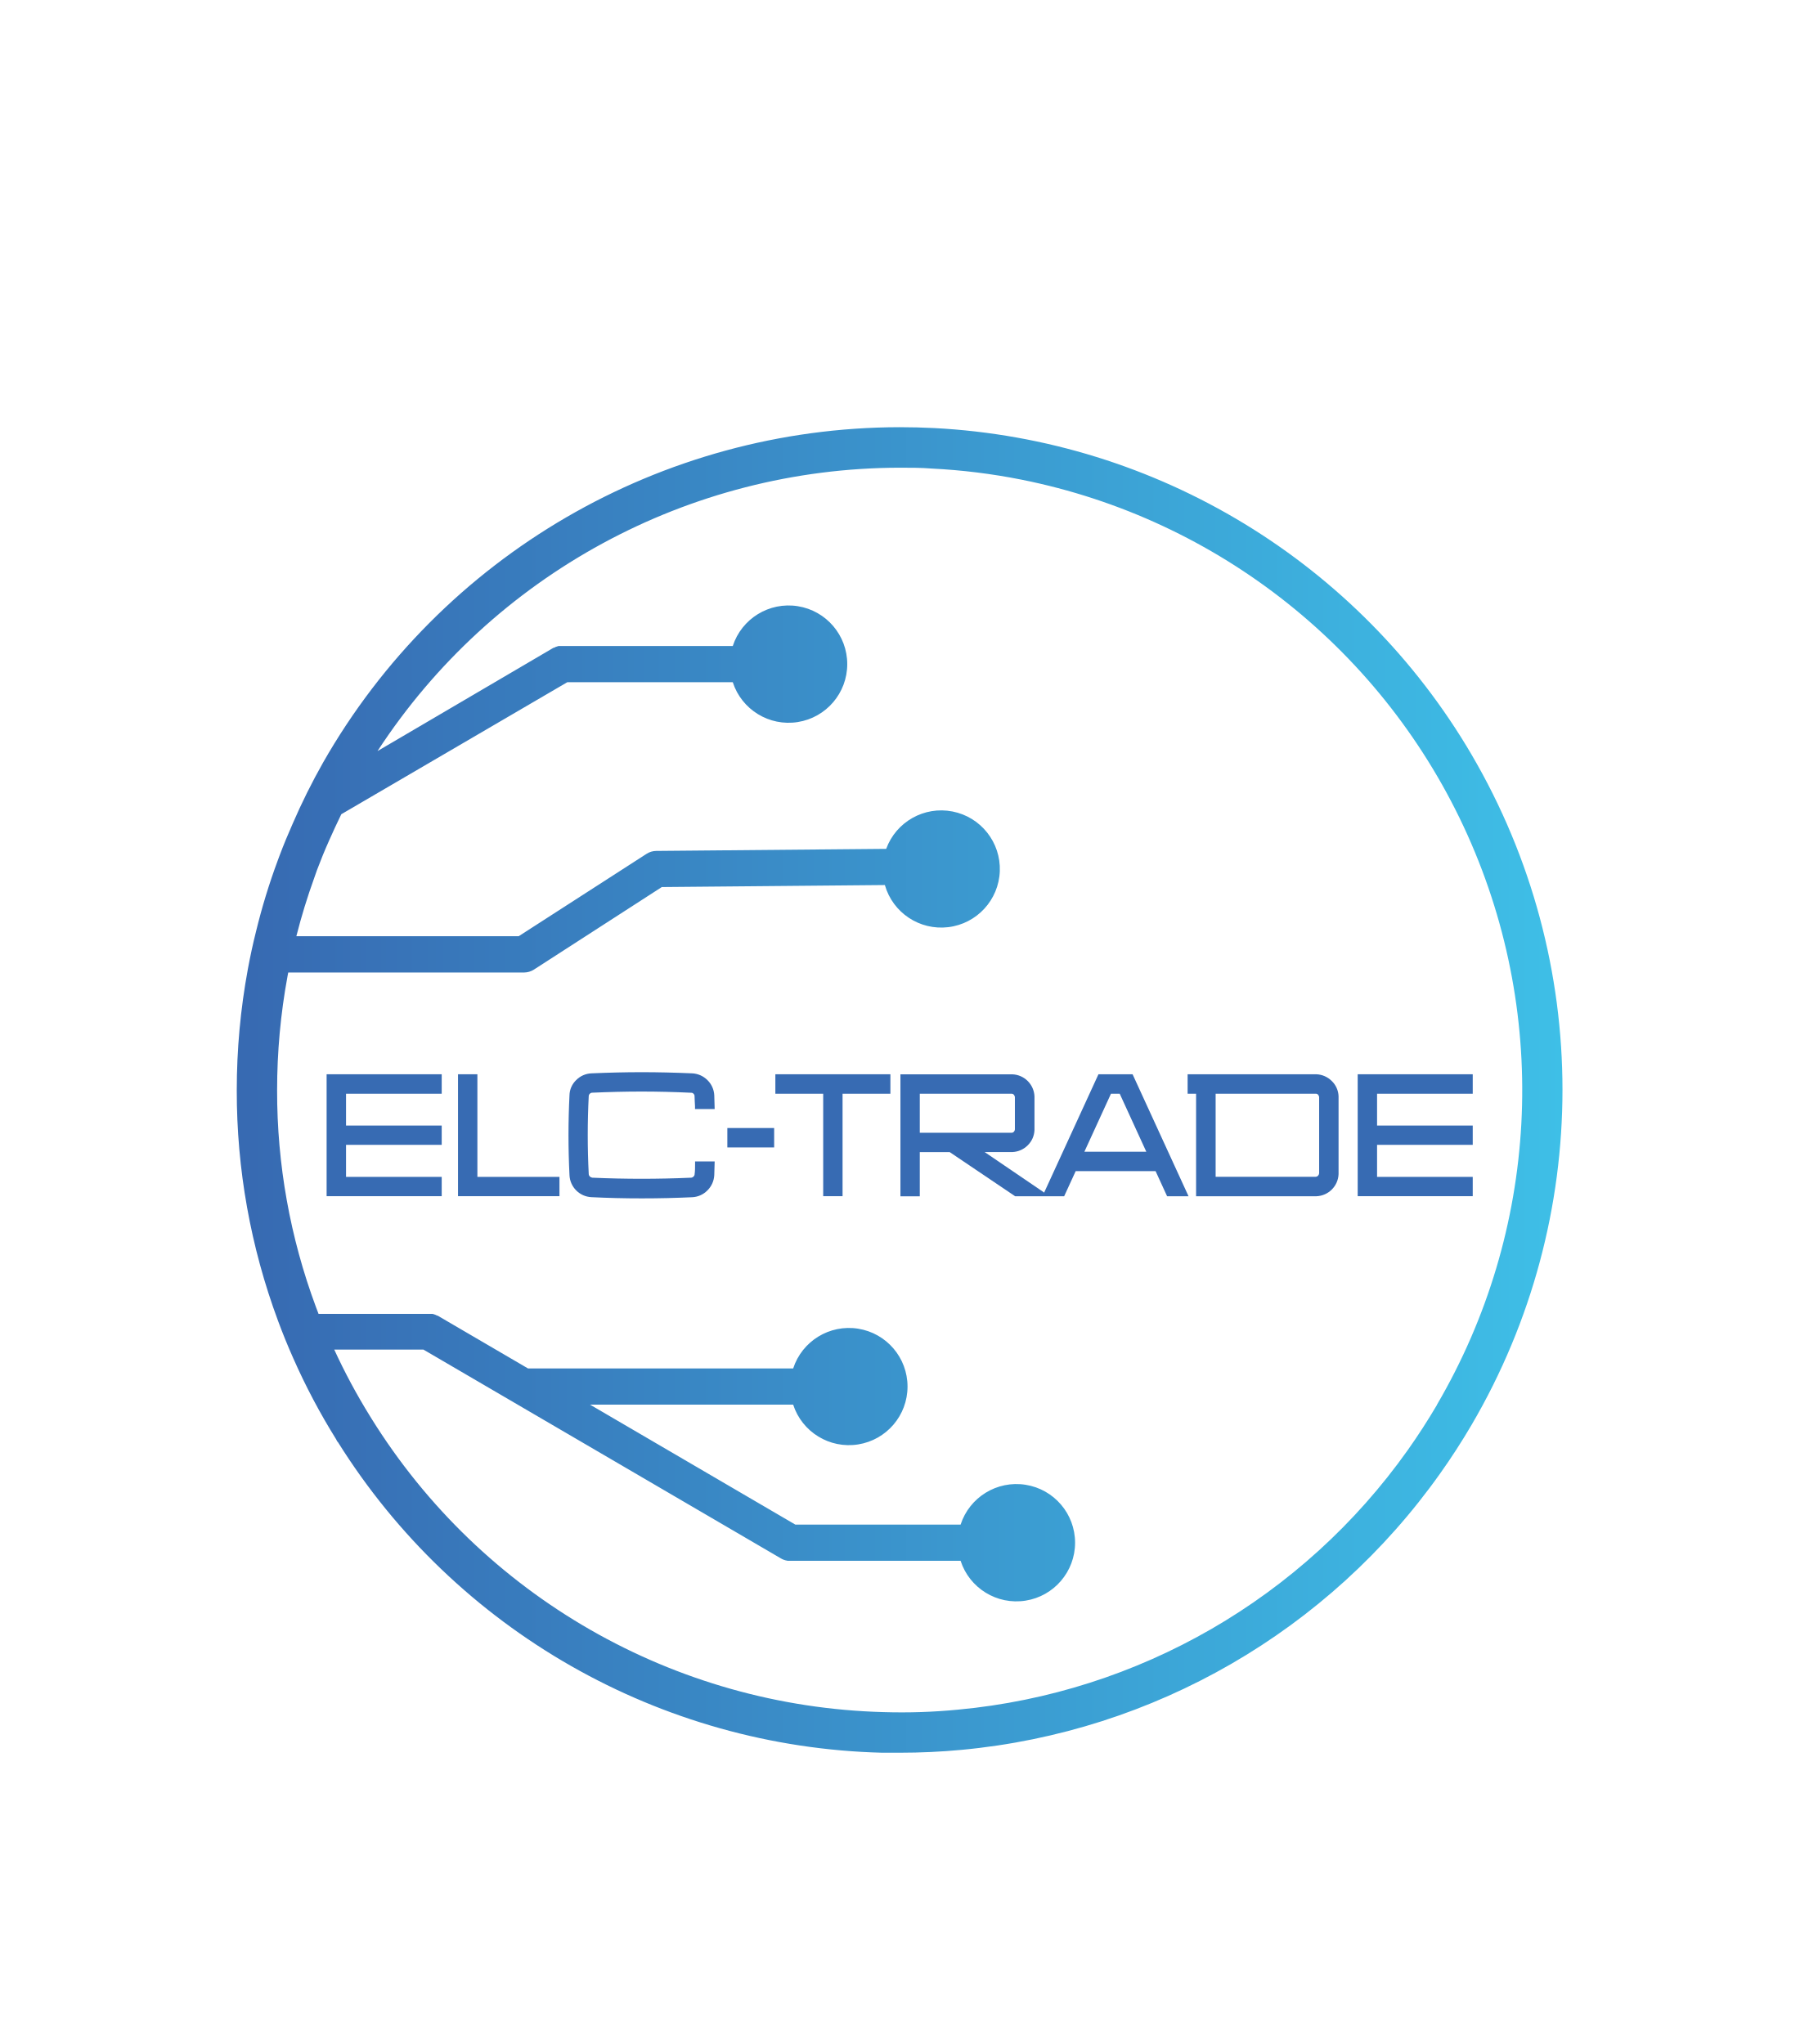
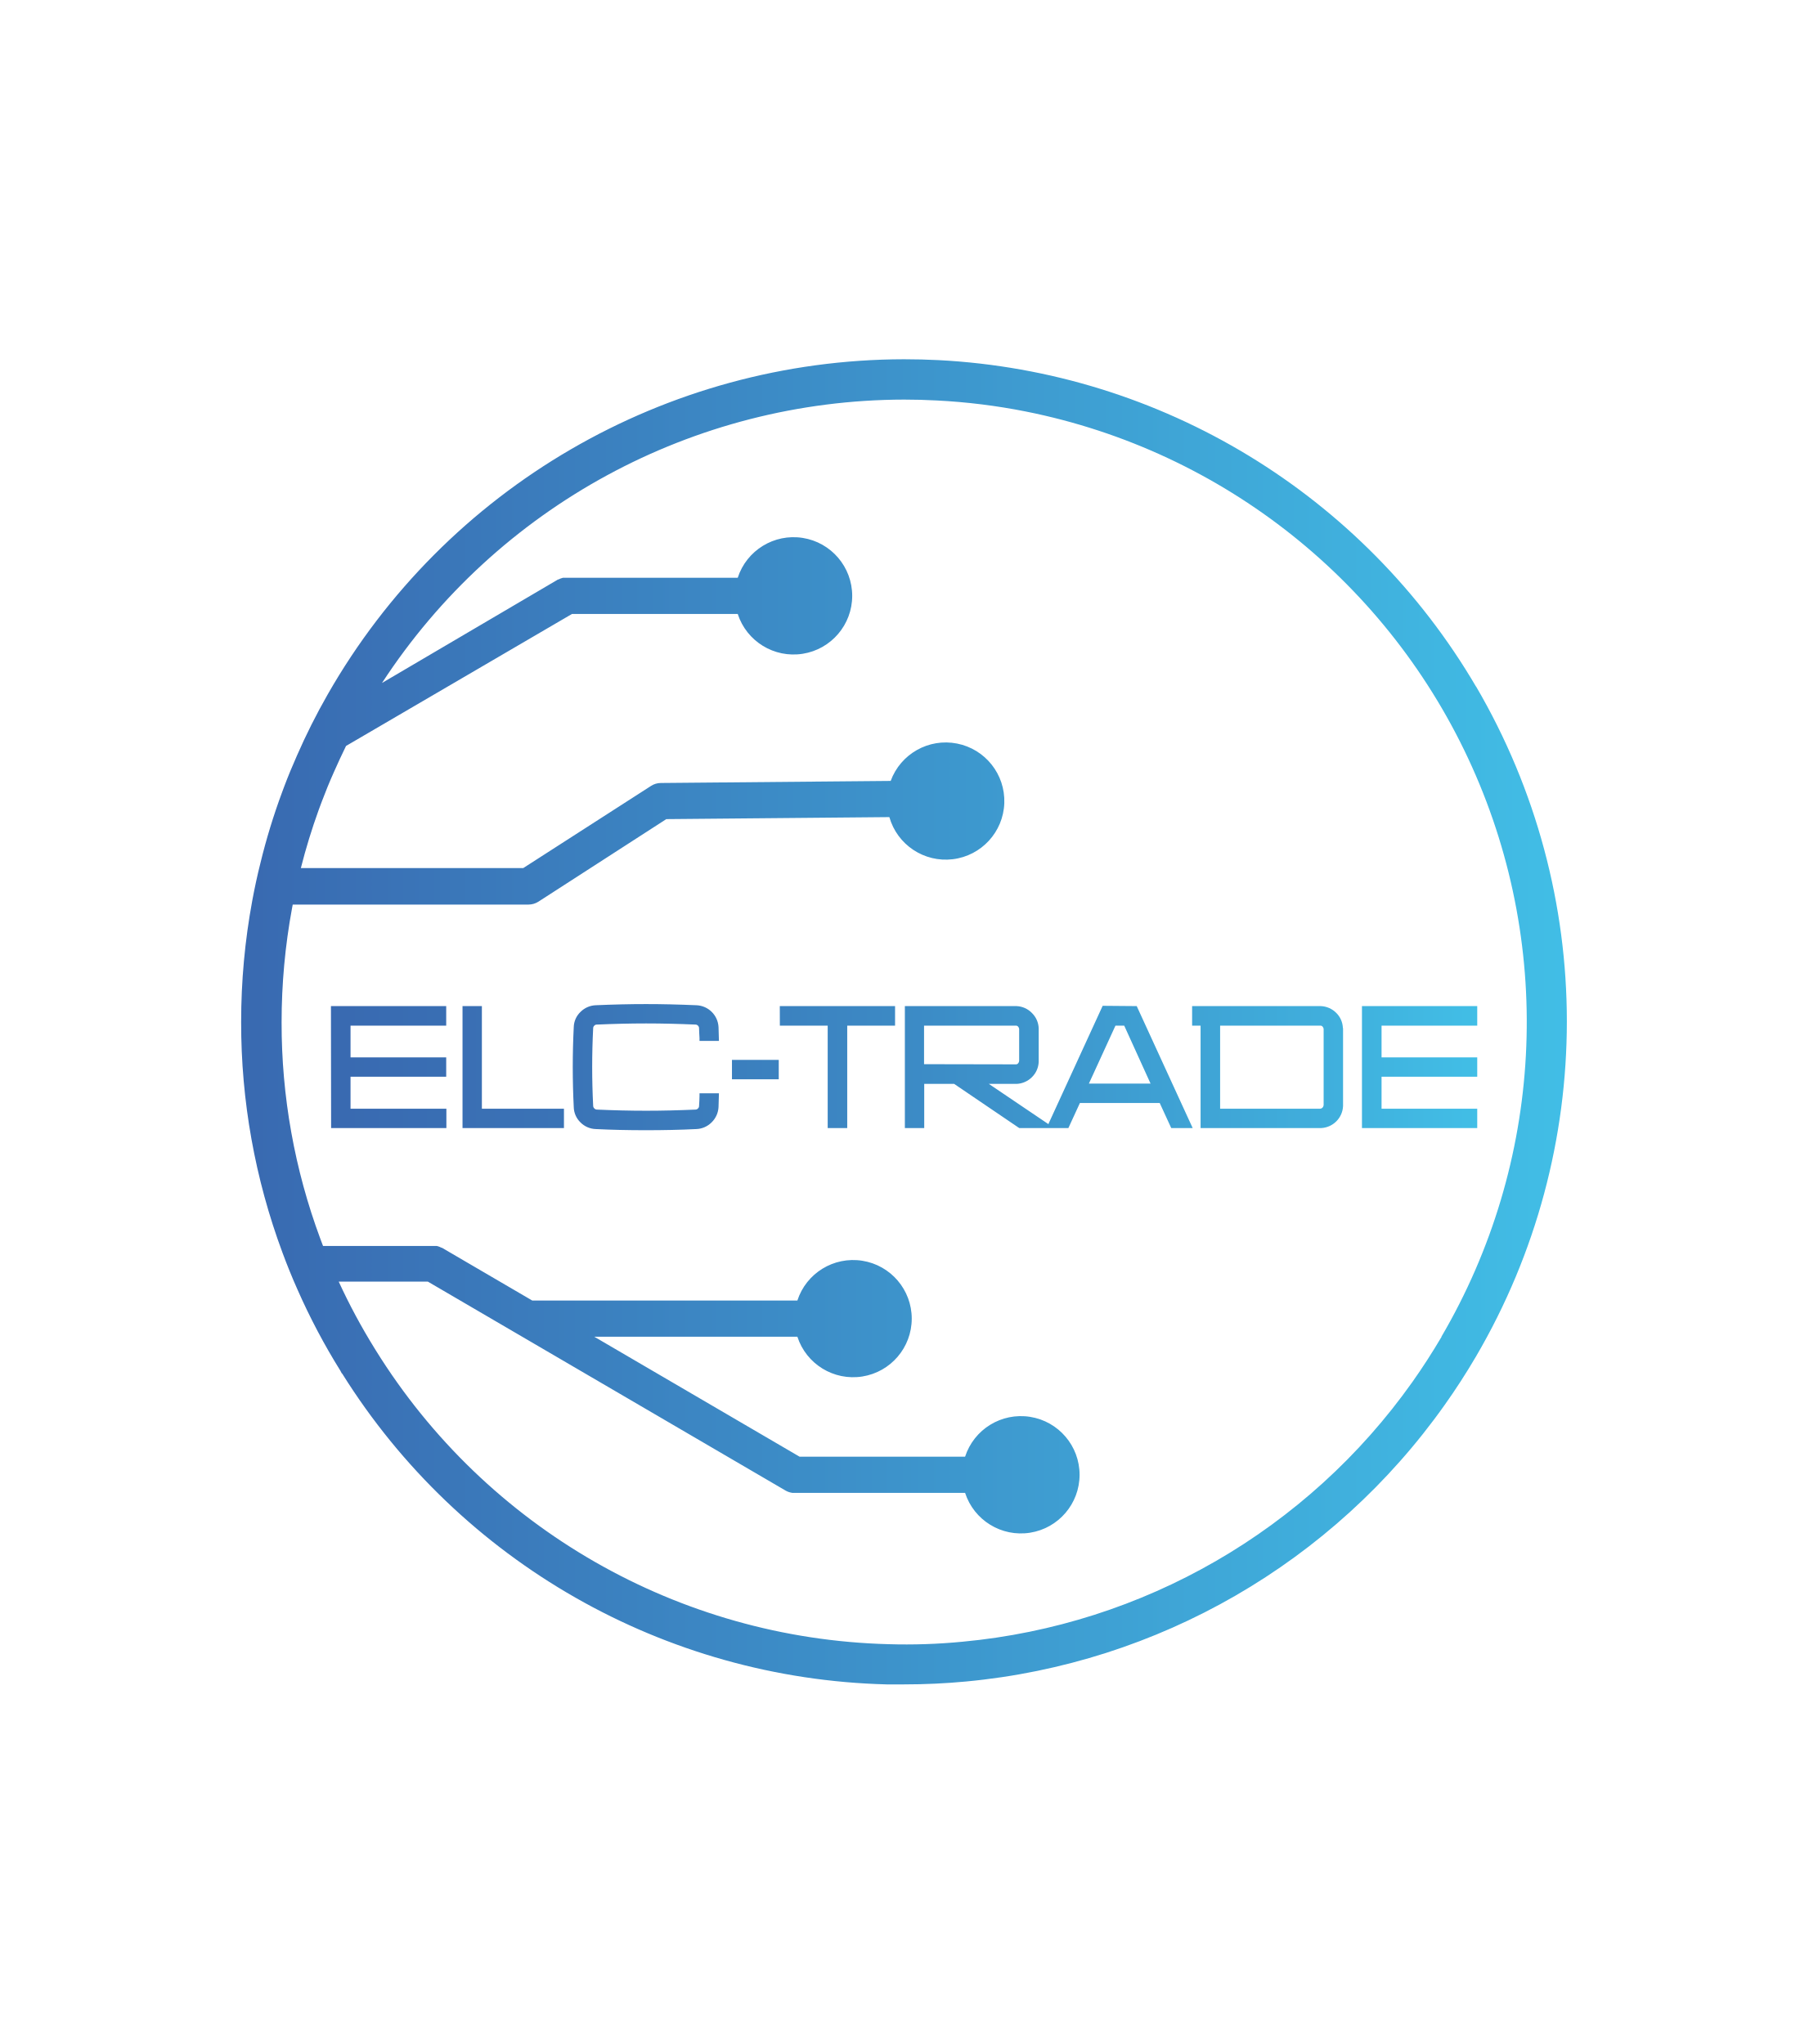
<svg xmlns="http://www.w3.org/2000/svg" id="Layer_1" data-name="Layer 1" viewBox="0 0 313.76 354.74">
  <defs>
-     <style>.cls-1{fill:url(#linear-gradient);}.cls-2{fill:#376bb3;}</style>
-     <linearGradient id="linear-gradient" x1="41.08" y1="189.19" x2="271.12" y2="189.19" gradientUnits="userSpaceOnUse">
-       <stop offset="0.01" stop-color="#376ab2" />
-       <stop offset="1" stop-color="#3ebfe7" />
+     <style>.cls-1{fill:url(#linear-gradient);}.cls-2{fill:url(#linear-gradient-2);}</style>
+     <linearGradient id="linear-gradient" x1="41.86" y1="177.37" x2="271.9" y2="177.37" gradientUnits="userSpaceOnUse">
+       <stop offset="0.01" stop-color="#396ab1" />
+       <stop offset="1" stop-color="#41bee6" />
+     </linearGradient>
+     <linearGradient id="linear-gradient-2" x1="57.45" y1="185.21" x2="256.31" y2="185.21" gradientUnits="userSpaceOnUse">
+       <stop offset="0.01" stop-color="#396ab1" />
+       <stop offset="0.2" stop-color="#3a73b6" />
+       <stop offset="0.5" stop-color="#3c8ac5" />
+       <stop offset="0.88" stop-color="#40b0dd" />
+       <stop offset="1" stop-color="#41bee6" />
    </linearGradient>
  </defs>
-   <path class="cls-1" d="M255.35,131a115,115,0,0,0-93.28-56.71c-2-.1-4-.15-6-.15a115.34,115.34,0,0,0-100,58.18A110.71,110.71,0,0,0,50.76,143c-.82,1.85-1.55,3.62-2.22,5.4l-.35.94a109.82,109.82,0,0,0-3.77,12.33c-.53,2.1-1,4.28-1.41,6.49a115.66,115.66,0,0,0-1.93,21.07,114.34,114.34,0,0,0,7.16,40c.8,2.17,1.69,4.36,2.64,6.49a112.23,112.23,0,0,0,7.43,14.05l.2.39.12.12a114.83,114.83,0,0,0,94.45,53.91c1,0,2,0,3,0,3.66,0,7.28-.17,10.75-.5a114.85,114.85,0,0,0,83.07-48c1.88-2.64,3.71-5.47,5.43-8.4a115.13,115.13,0,0,0,0-116.32Zm-6,112.78c-1.62,2.75-3.33,5.4-5.09,7.88a107.9,107.9,0,0,1-78,45.05,101.29,101.29,0,0,1-12.92.43,108,108,0,0,1-88.92-51l-.21-.34h0a106.4,106.4,0,0,1-6.22-11.58H73.46l62.06,36.26a3.12,3.12,0,0,0,.49.23,1.4,1.4,0,0,0,.29.09,2.33,2.33,0,0,0,.38.08,3.11,3.11,0,0,0,.43,0h29.56a10.18,10.18,0,1,0,0-6.28H138l-35.62-20.82h35.24a10.17,10.17,0,1,0,0-6.28h-46l-15.69-9.17-.08,0a2.87,2.87,0,0,0-.57-.24l-.23-.06-.16,0-.25,0s0,0,0,0H55.27c-.16-.41-.31-.81-.46-1.22a107.34,107.34,0,0,1-6.73-37.6,108.84,108.84,0,0,1,1.81-19.8l.12-.63H90.93a3.21,3.21,0,0,0,1.7-.5l22.2-14.33,38.7-.35a10.17,10.17,0,1,0,.23-6.28l-39.9.36a3.11,3.11,0,0,0-1.67.5L90,162.48H51.42c.87-3.44,1.91-6.82,3.1-10.11L55,151c.64-1.7,1.33-3.4,2.13-5.19q1-2.26,2.09-4.5l39.21-22.91h28.71a10.18,10.18,0,1,0,0-6.28H97.61l-.31,0a.91.91,0,0,0-.23,0,.51.51,0,0,0-.17,0,1.21,1.21,0,0,0-.25.08,1.81,1.81,0,0,0-.52.22l-.09,0L65.5,130.35a108.35,108.35,0,0,1,90.6-49.18c1.86,0,3.74,0,5.61.15a106.75,106.75,0,0,1,15.5,1.92,108.06,108.06,0,0,1,72.1,160.57Z" />
-   <rect class="cls-2" x="126.2" y="195.77" width="8.12" height="3.37" />
-   <polygon class="cls-2" points="56.67 207.6 76.64 207.6 76.64 204.25 60.04 204.25 60.04 198.69 76.64 198.69 76.64 195.34 60.04 195.34 60.04 189.82 76.64 189.82 76.64 186.44 56.67 186.44 56.67 207.6" />
-   <polygon class="cls-2" points="82.83 186.44 79.47 186.44 79.47 207.6 97.07 207.6 97.07 204.25 82.83 204.25 82.83 186.44" />
-   <path class="cls-2" d="M102.34,189.82a.58.58,0,0,1,.41-.18c2.93-.13,5.81-.2,8.57-.2s5.66.07,8.62.21a.5.5,0,0,1,.39.17.54.54,0,0,1,.18.42c0,.58.06,1.16.08,1.75v.49H124l-.07-2.41a3.94,3.94,0,0,0-1.2-2.63,4,4,0,0,0-2.65-1.16c-3-.13-5.92-.2-8.73-.2s-5.75.07-8.72.2a3.94,3.94,0,0,0-2.65,1.16,3.77,3.77,0,0,0-1.17,2.64c-.23,4.61-.23,9.28,0,13.87a4,4,0,0,0,3.81,3.82c2.81.14,5.66.21,8.73.21s5.92-.07,8.73-.2a3.94,3.94,0,0,0,2.65-1.17,4,4,0,0,0,1.2-2.66l.07-2.38H120.6v.48c0,.58,0,1.17-.08,1.74v0a.53.53,0,0,1-.18.39.65.65,0,0,1-.41.21c-2.94.13-5.84.19-8.6.19s-5.64-.06-8.56-.19a.72.72,0,0,1-.43-.22.59.59,0,0,1-.19-.41,132.94,132.94,0,0,1,0-13.54A.58.58,0,0,1,102.34,189.82Z" />
-   <polygon class="cls-2" points="255.53 189.82 255.53 186.44 235.57 186.44 235.57 207.6 255.53 207.6 255.53 204.25 238.93 204.25 238.93 198.69 255.53 198.69 255.53 195.34 238.93 195.34 238.93 189.82 255.53 189.82" />
-   <path class="cls-2" d="M231.07,187.61a4,4,0,0,0-2.67-1.17H206.06v3.38h1.47v17.79h20.89a4,4,0,0,0,3.83-3.84V190.25A3.87,3.87,0,0,0,231.07,187.61Zm-20.15,2.21h17.37a.5.5,0,0,1,.39.15.75.75,0,0,1,.2.41v13.25a.74.74,0,0,1-.19.42.62.62,0,0,1-.4.19H210.92Z" />
-   <path class="cls-2" d="M190.59,186.44,181.2,206.9l0,.09-10.36-7.05h4.84a4,4,0,0,0,2.64-1.17,3.91,3.91,0,0,0,1.17-2.67v-5.81a4,4,0,0,0-3.84-3.84H156.23v21.17h3.36v-7.67h5.19L176,207.52l.13.09h8.51l2-4.36h13.86l2,4.36h3.72l-9.71-21.17Zm-31,3.38h15.9a.52.52,0,0,1,.4.15.75.75,0,0,1,.2.41V196a.69.69,0,0,1-.2.44.5.5,0,0,1-.4.15l-15.9,0Zm34.69,0,4.61,10.06H188.15l4.61-10.06Z" />
-   <polygon class="cls-2" points="134.53 189.82 142.83 189.82 142.83 207.6 146.19 207.6 146.19 189.82 154.49 189.82 154.49 186.44 134.53 186.44 134.53 189.82" />
+   <path class="cls-1" d="M256.13,119.21A115,115,0,0,0,162.85,62.5c-2-.1-4-.15-6-.15a115.34,115.34,0,0,0-100,58.18,110.71,110.71,0,0,0-5.33,10.61c-.82,1.85-1.55,3.62-2.22,5.4l-.35.94a109.82,109.82,0,0,0-3.77,12.33c-.53,2.1-1,4.28-1.41,6.49a115.66,115.66,0,0,0-1.93,21.07,114.34,114.34,0,0,0,7.16,40c.8,2.17,1.69,4.36,2.64,6.49a112.23,112.23,0,0,0,7.43,14.05l.2.39.12.12a114.83,114.83,0,0,0,94.45,53.91c1,0,2,0,3,0,3.66,0,7.28-.17,10.75-.5a114.85,114.85,0,0,0,83.07-48c1.88-2.64,3.71-5.47,5.43-8.4a115.13,115.13,0,0,0,0-116.32Zm-6,112.78c-1.62,2.75-3.33,5.4-5.09,7.88a107.9,107.9,0,0,1-78,45.05,101.29,101.29,0,0,1-12.92.43,108,108,0,0,1-88.92-51l-.21-.34h0a106.4,106.4,0,0,1-6.22-11.58H74.24l62.06,36.26a3.12,3.12,0,0,0,.49.23,1.4,1.4,0,0,0,.29.09,2.33,2.33,0,0,0,.38.08,3.11,3.11,0,0,0,.43,0h29.56a10.18,10.18,0,1,0,0-6.28H138.73l-35.62-20.82h35.24a10.17,10.17,0,1,0,0-6.28h-46l-15.69-9.17-.08,0a2.87,2.87,0,0,0-.57-.24l-.23-.06-.16,0-.25,0H56.05c-.16-.41-.31-.81-.46-1.22a107.34,107.34,0,0,1-6.73-37.6,108.84,108.84,0,0,1,1.81-19.8l.12-.63H91.71a3.21,3.21,0,0,0,1.7-.5l22.2-14.33,38.7-.35a10.17,10.17,0,1,0,.23-6.28l-39.9.36a3.11,3.11,0,0,0-1.67.5L90.78,150.66H52.2c.87-3.44,1.91-6.82,3.1-10.11l.52-1.4c.64-1.7,1.33-3.4,2.13-5.19q1-2.27,2.09-4.5l39.21-22.91H128a10.18,10.18,0,1,0,0-6.28H98.39l-.31,0a.91.91,0,0,0-.23,0,.51.51,0,0,0-.17,0,1.21,1.21,0,0,0-.25.08,1.81,1.81,0,0,0-.52.22l-.09,0L66.28,118.53a108.35,108.35,0,0,1,90.6-49.18c1.86,0,3.74.05,5.61.15A106.75,106.75,0,0,1,178,71.42,108.06,108.06,0,0,1,250.09,232Z" />
+   <path class="cls-2" d="M127,183.94h8.12v3.37H127ZM57.45,195.78h20v-3.36H60.82v-5.55h16.6v-3.36H60.82V178h16.6v-3.39h-20Zm26.16-21.17H80.25v21.17h17.6v-3.36H83.61ZM103.12,178a.54.54,0,0,1,.41-.18c2.93-.13,5.81-.2,8.57-.2s5.66.07,8.62.2a.62.62,0,0,1,.57.6c0,.58.06,1.15.08,1.75v.48h3.37l-.07-2.4a4,4,0,0,0-3.85-3.79c-3-.13-5.92-.2-8.73-.2s-5.75.07-8.72.2a3.94,3.94,0,0,0-2.65,1.16,3.77,3.77,0,0,0-1.17,2.64c-.23,4.6-.23,9.27,0,13.87a3.82,3.82,0,0,0,1.16,2.66,3.89,3.89,0,0,0,2.65,1.16c2.81.14,5.66.2,8.73.2s5.92-.06,8.73-.2a3.93,3.93,0,0,0,2.65-1.16,4,4,0,0,0,1.2-2.66l.07-2.39h-3.37v.48c0,.59-.05,1.18-.08,1.75v0a.55.55,0,0,1-.18.4.6.6,0,0,1-.41.2c-2.94.13-5.84.2-8.6.2s-5.64-.07-8.56-.2a.65.65,0,0,1-.43-.21.61.61,0,0,1-.19-.41,132.94,132.94,0,0,1,0-13.54A.58.58,0,0,1,103.12,178Zm153.19,0v-3.39h-20v21.17h20v-3.36h-16.6v-5.55h16.6v-3.36h-16.6V178Zm-23.28.43v13.51a4,4,0,0,1-3.83,3.84H208.31V178h-1.47v-3.39h22.34a4,4,0,0,1,2.67,1.18A3.87,3.87,0,0,1,233,178.43Zm-3.37.13a.75.75,0,0,0-.2-.41.5.5,0,0,0-.39-.15H211.7v14.42h17.37a.62.62,0,0,0,.4-.19.74.74,0,0,0,.19-.43Zm-32.43-3.95,9.71,21.17h-3.72l-2-4.35H187.37l-2,4.35h-8.51l-.13-.08-11.18-7.59h-5.19v7.67H157V174.61h19.38a3.94,3.94,0,0,1,2.67,1.2,3.9,3.9,0,0,1,1.17,2.65v5.81a3.91,3.91,0,0,1-1.17,2.67,4,4,0,0,1-2.64,1.17h-4.84l10.36,7,0-.09,9.39-20.46Zm-21,10.11a.5.5,0,0,0,.4-.15.74.74,0,0,0,.2-.44v-5.57a.75.75,0,0,0-.2-.41.52.52,0,0,0-.4-.15h-15.9v6.69Zm23.4,3.34L195.06,178h-1.52l-4.61,10.06ZM135.31,178h8.3v17.78H147V178h8.3v-3.39h-20Z" />
</svg>
